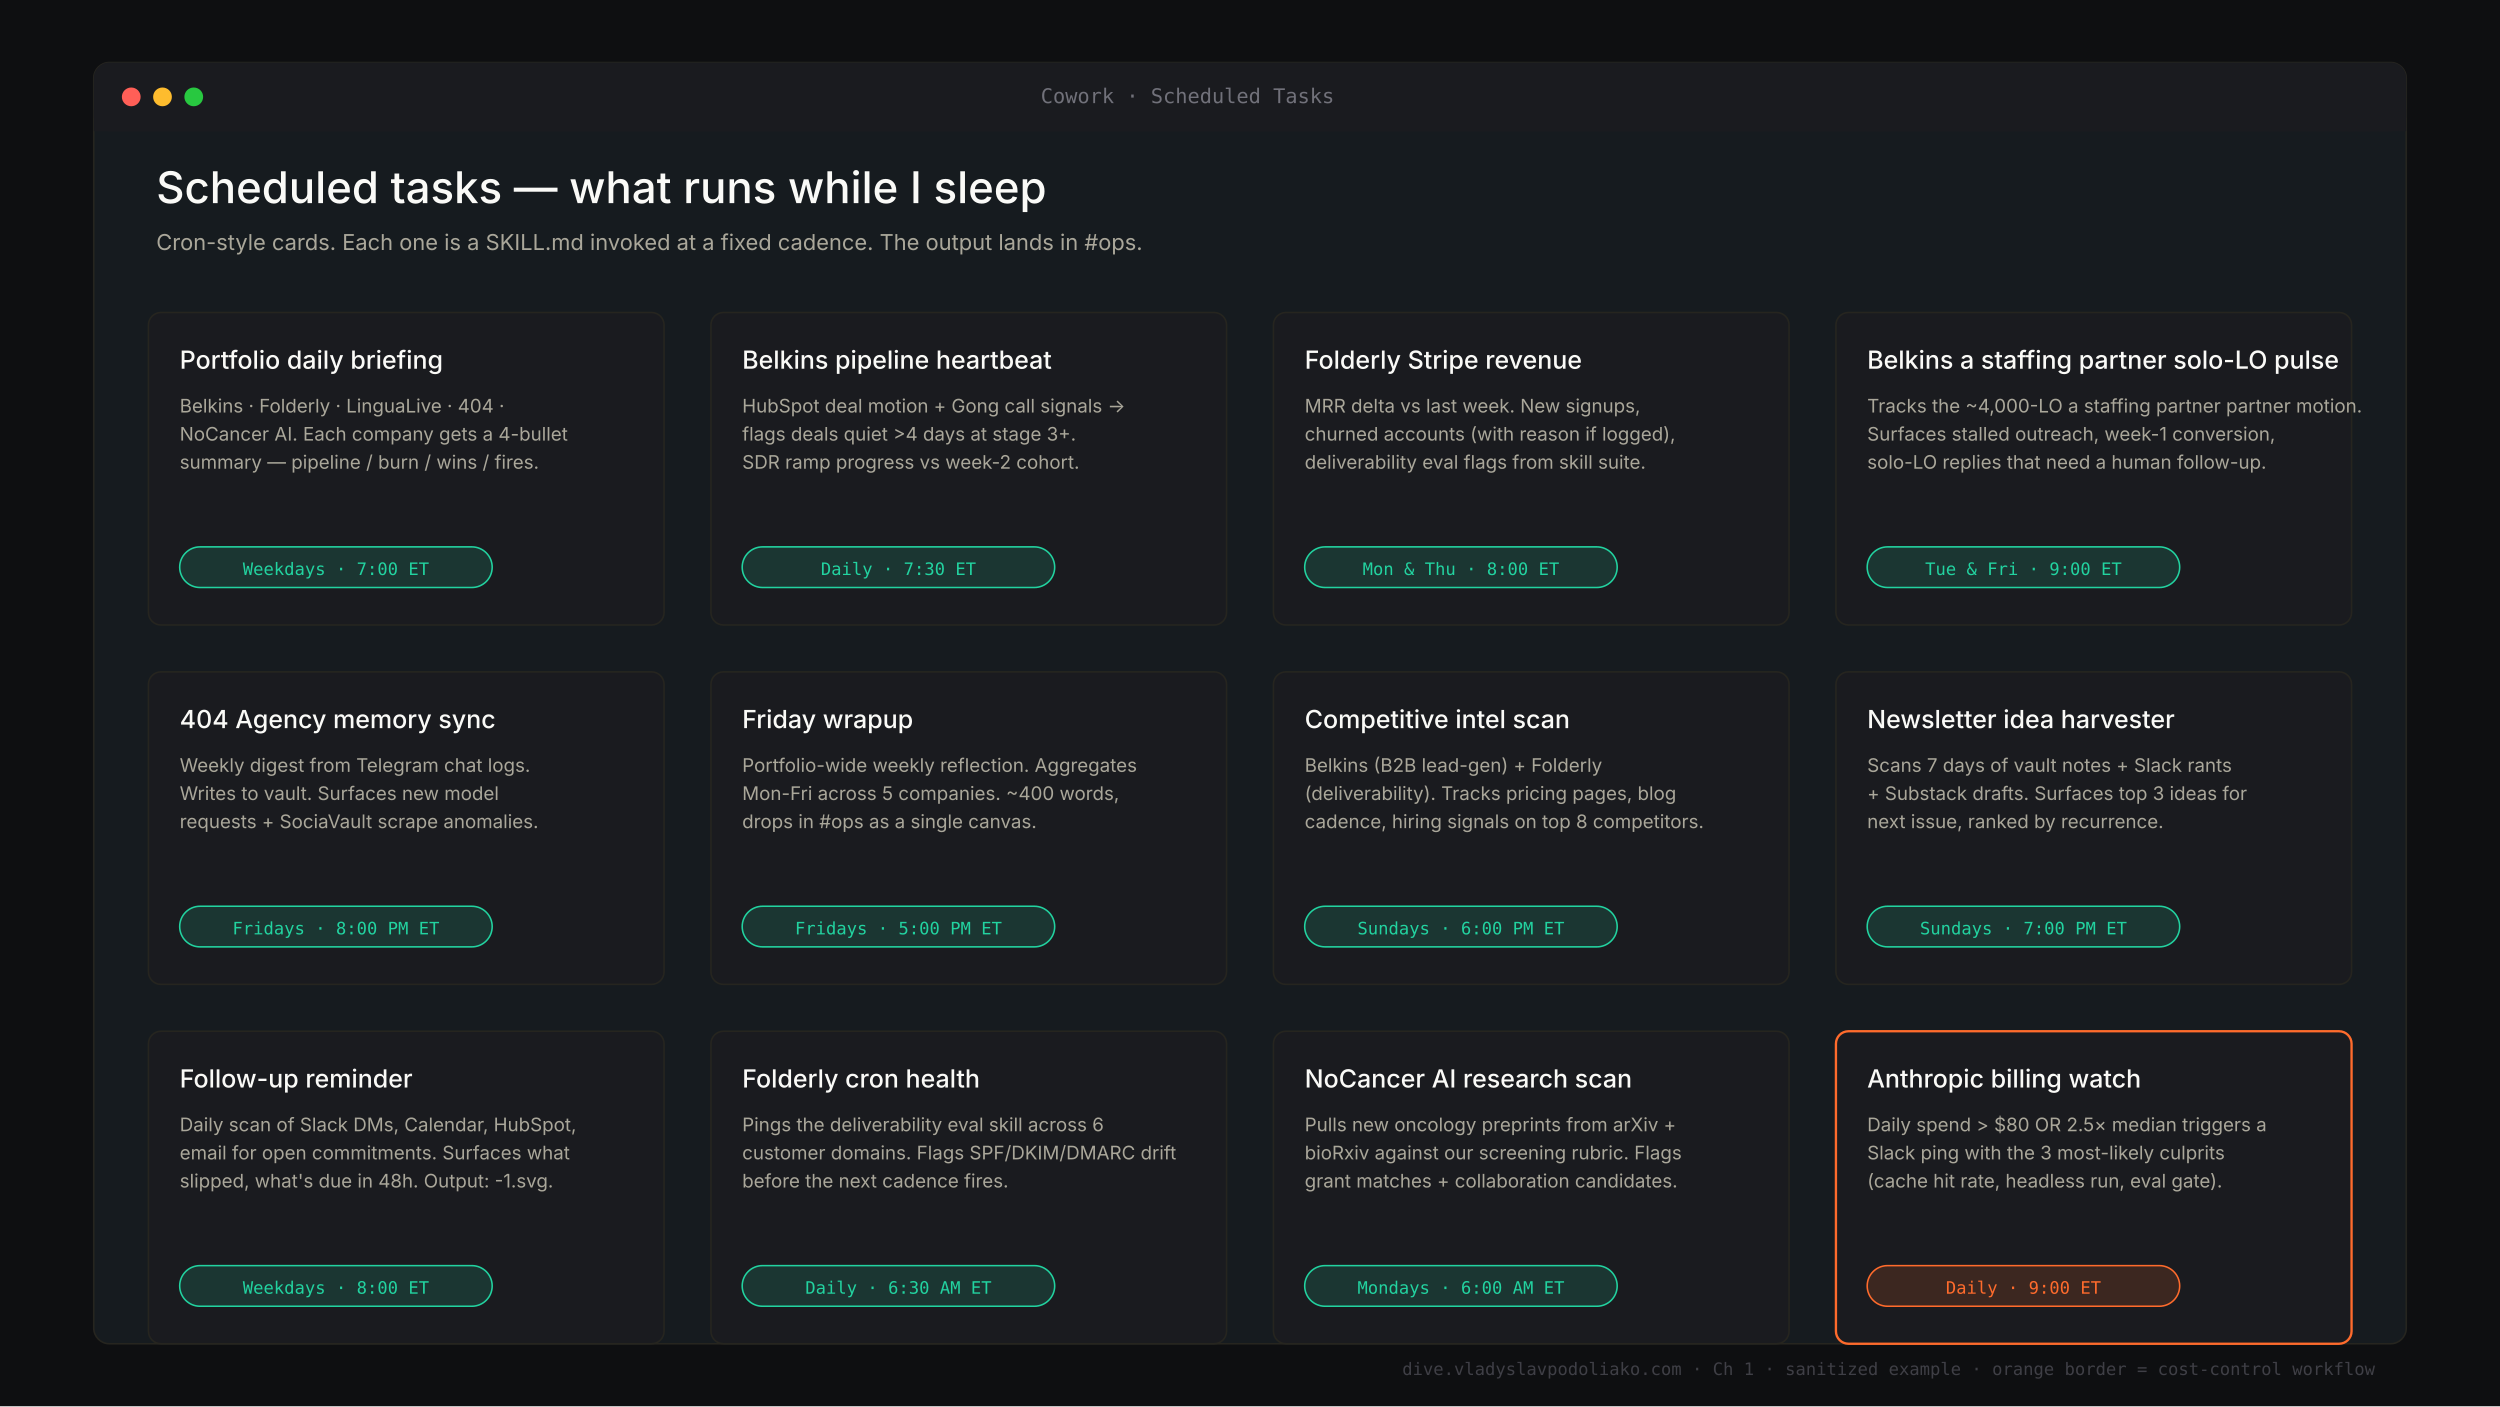
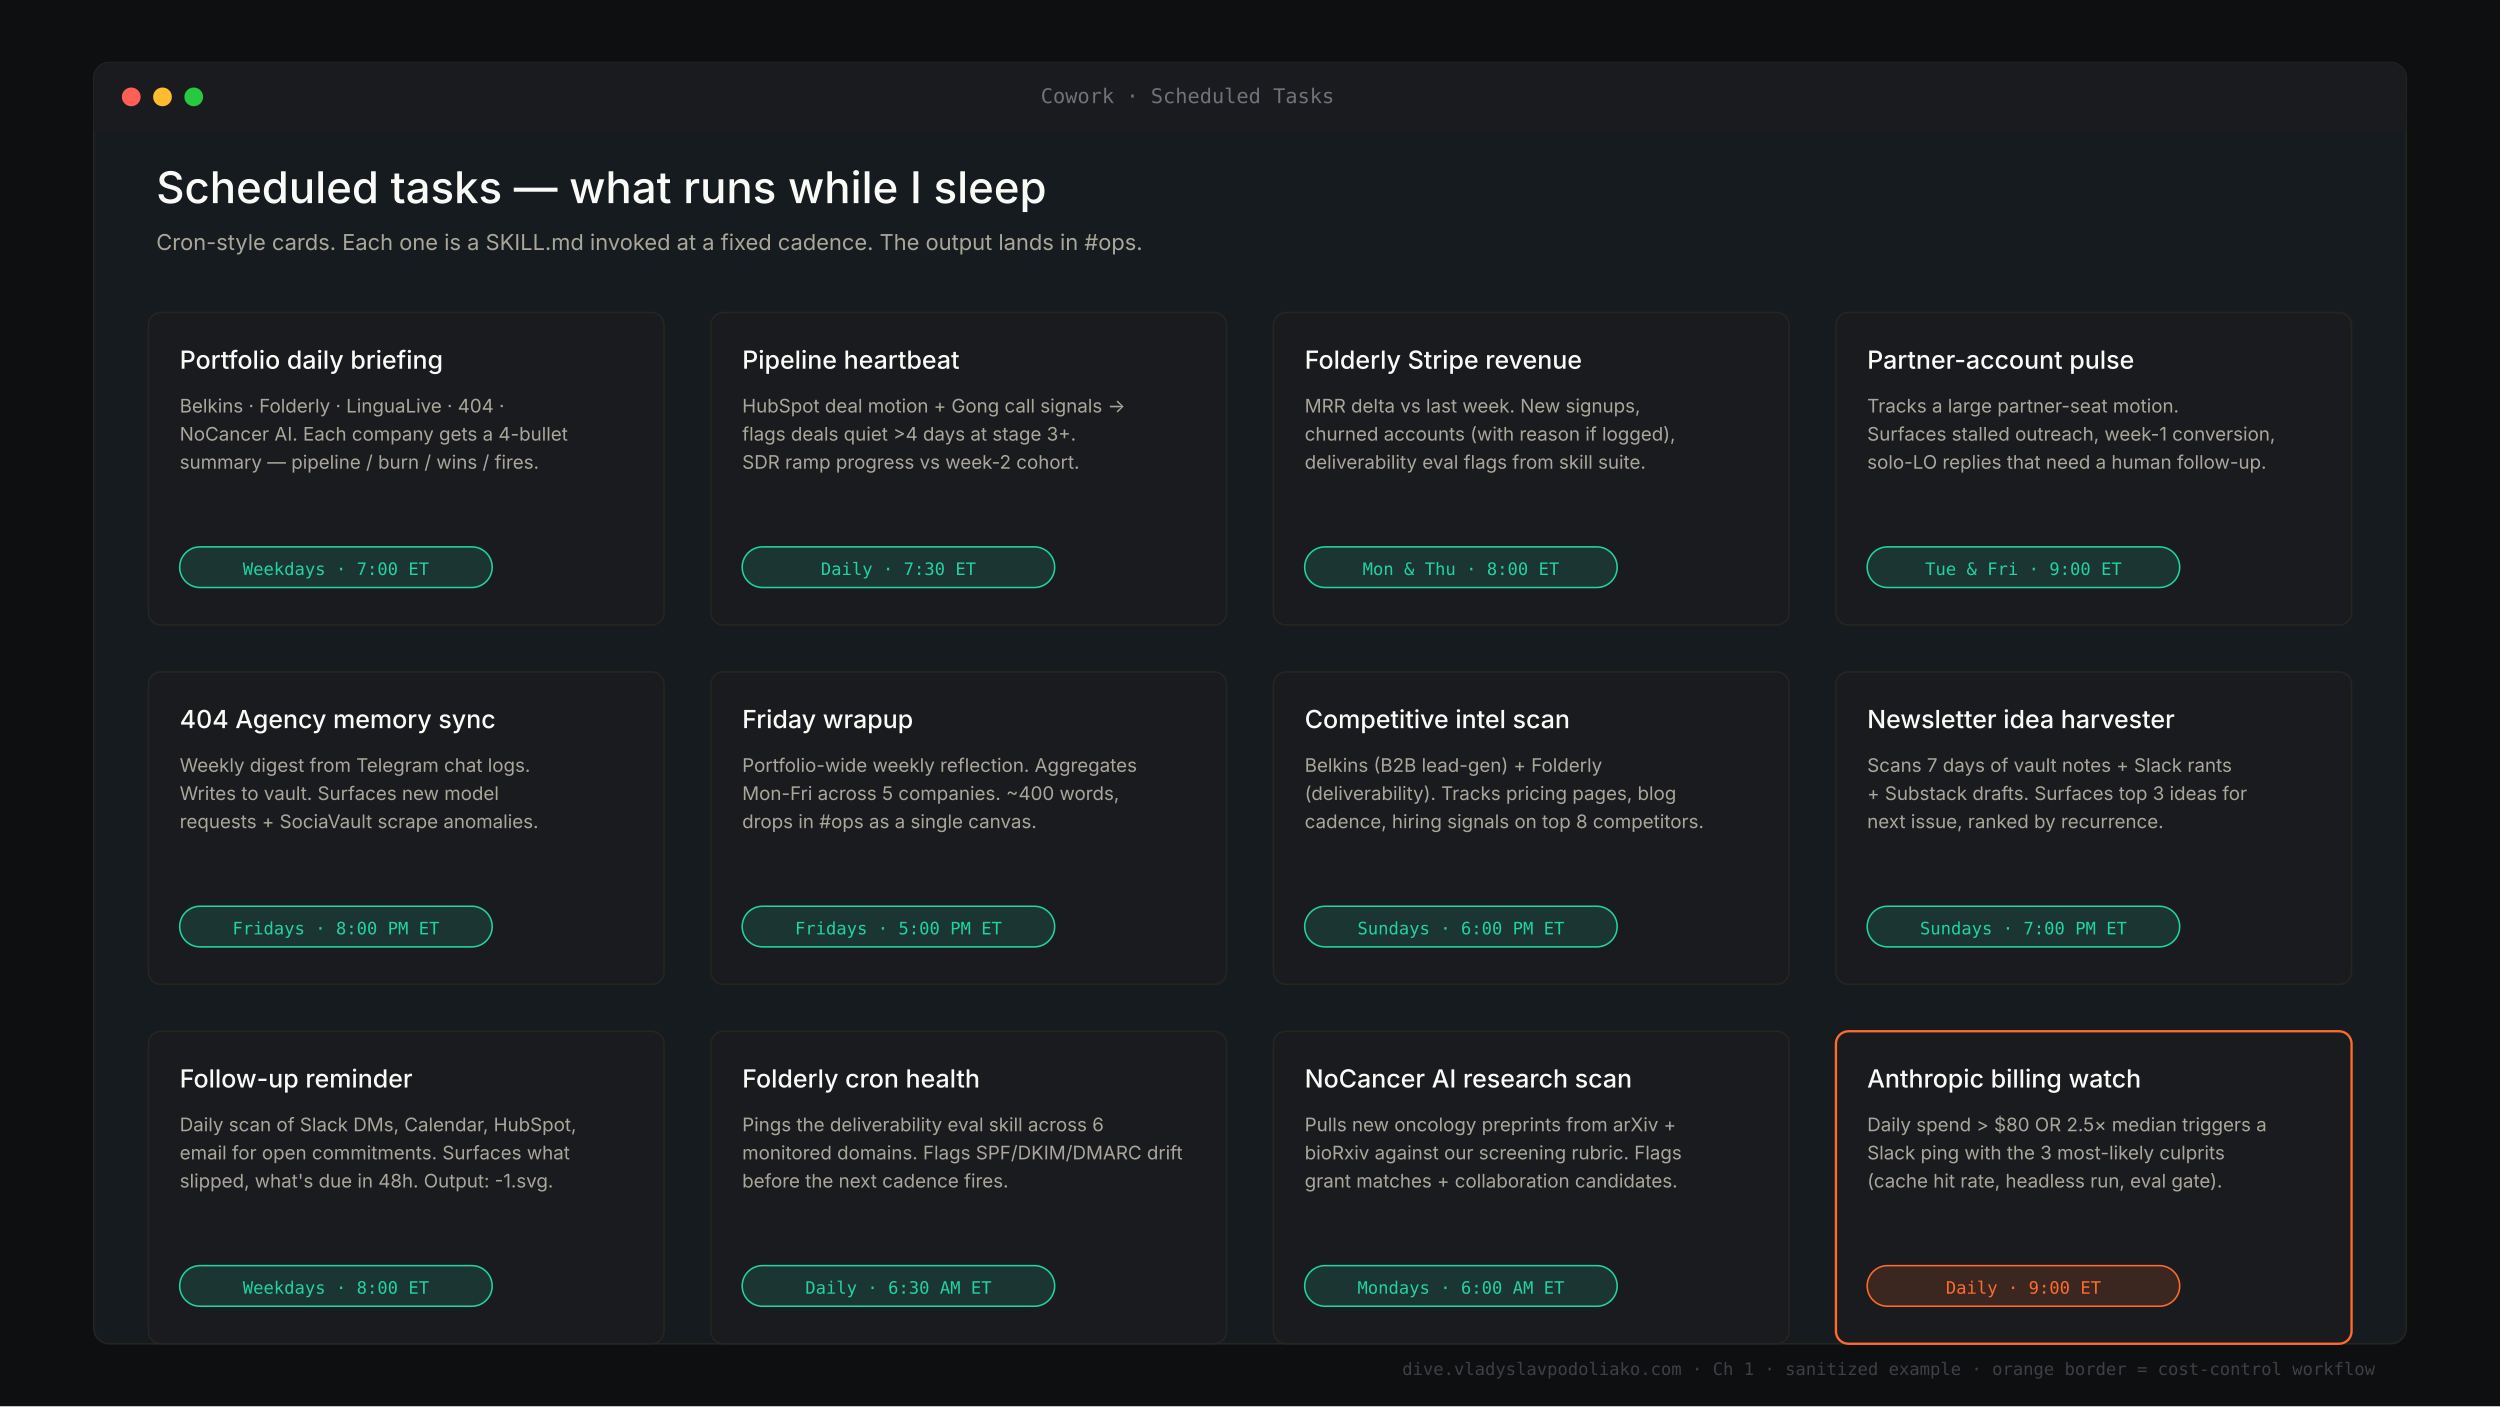
<svg xmlns="http://www.w3.org/2000/svg" viewBox="0 0 1600 900" width="1600" height="900" font-family="Inter, system-ui, sans-serif">
  <rect width="1600" height="900" fill="#0E0F11" />
  <rect x="60" y="40" width="1480" height="820" fill="#161B1F" stroke="#26251F" stroke-width="1" rx="10" />
  <rect x="60" y="40" width="1480" height="44" fill="#1A1B1F" rx="10" />
  <rect x="60" y="70" width="1480" height="14" fill="#1A1B1F" />
  <circle cx="84" cy="62" r="6" fill="#FF5F57" />
  <circle cx="104" cy="62" r="6" fill="#FEBC2E" />
  <circle cx="124" cy="62" r="6" fill="#28C840" />
  <text x="760" y="66" fill="#71717A" font-size="13" text-anchor="middle" font-family="JetBrains Mono, monospace">Cowork · Scheduled Tasks</text>
  <text x="100" y="130" fill="#FAFAF7" font-size="28" font-weight="500" font-family="Source Serif 4, Georgia, serif">Scheduled tasks — what runs while I sleep</text>
  <text x="100" y="160" fill="#AAA79A" font-size="14">Cron-style cards. Each one is a SKILL.md invoked at a fixed cadence. The output lands in #ops.</text>
  <g transform="translate(95, 200)">
    <g>
      <rect x="0" y="0" width="330" height="200" fill="#1A1B1F" stroke="#26251F" stroke-width="1" rx="8" />
      <text x="20" y="36" fill="#FAFAF7" font-size="16" font-weight="500">Portfolio daily briefing</text>
      <text x="20" y="64" fill="#AAA79A" font-size="12">Belkins · Folderly · LinguaLive · 404 ·</text>
      <text x="20" y="82" fill="#AAA79A" font-size="12">NoCancer AI. Each company gets a 4-bullet</text>
      <text x="20" y="100" fill="#AAA79A" font-size="12">summary — pipeline / burn / wins / fires.</text>
      <rect x="20" y="150" width="200" height="26" rx="13" fill="#22D3A0" fill-opacity="0.15" stroke="#22D3A0" stroke-width="1" />
      <text x="120" y="168" fill="#22D3A0" font-size="11" text-anchor="middle" font-family="JetBrains Mono, monospace">Weekdays  ·  7:00 ET</text>
    </g>
    <g transform="translate(360, 0)">
      <rect x="0" y="0" width="330" height="200" fill="#1A1B1F" stroke="#26251F" stroke-width="1" rx="8" />
-       <text x="20" y="36" fill="#FAFAF7" font-size="16" font-weight="500">Belkins pipeline heartbeat</text>
+       <text x="20" y="36" fill="#FAFAF7" font-size="16" font-weight="500">Pipeline heartbeat</text>
      <text x="20" y="64" fill="#AAA79A" font-size="12">HubSpot deal motion + Gong call signals →</text>
      <text x="20" y="82" fill="#AAA79A" font-size="12">flags deals quiet &gt;4 days at stage 3+.</text>
      <text x="20" y="100" fill="#AAA79A" font-size="12">SDR ramp progress vs week-2 cohort.</text>
      <rect x="20" y="150" width="200" height="26" rx="13" fill="#22D3A0" fill-opacity="0.15" stroke="#22D3A0" stroke-width="1" />
      <text x="120" y="168" fill="#22D3A0" font-size="11" text-anchor="middle" font-family="JetBrains Mono, monospace">Daily  ·  7:30 ET</text>
    </g>
    <g transform="translate(720, 0)">
      <rect x="0" y="0" width="330" height="200" fill="#1A1B1F" stroke="#26251F" stroke-width="1" rx="8" />
      <text x="20" y="36" fill="#FAFAF7" font-size="16" font-weight="500">Folderly Stripe revenue</text>
      <text x="20" y="64" fill="#AAA79A" font-size="12">MRR delta vs last week. New signups,</text>
      <text x="20" y="82" fill="#AAA79A" font-size="12">churned accounts (with reason if logged),</text>
      <text x="20" y="100" fill="#AAA79A" font-size="12">deliverability eval flags from skill suite.</text>
      <rect x="20" y="150" width="200" height="26" rx="13" fill="#22D3A0" fill-opacity="0.15" stroke="#22D3A0" stroke-width="1" />
      <text x="120" y="168" fill="#22D3A0" font-size="11" text-anchor="middle" font-family="JetBrains Mono, monospace">Mon &amp; Thu  ·  8:00 ET</text>
    </g>
    <g transform="translate(1080, 0)">
      <rect x="0" y="0" width="330" height="200" fill="#1A1B1F" stroke="#26251F" stroke-width="1" rx="8" />
-       <text x="20" y="36" fill="#FAFAF7" font-size="16" font-weight="500">Belkins a staffing partner solo-LO pulse</text>
-       <text x="20" y="64" fill="#AAA79A" font-size="12">Tracks the ~4,000-LO a staffing partner partner motion.</text>
+       <text x="20" y="36" fill="#FAFAF7" font-size="16" font-weight="500">Partner-account pulse</text>
+       <text x="20" y="64" fill="#AAA79A" font-size="12">Tracks a large partner-seat motion.</text>
      <text x="20" y="82" fill="#AAA79A" font-size="12">Surfaces stalled outreach, week-1 conversion,</text>
      <text x="20" y="100" fill="#AAA79A" font-size="12">solo-LO replies that need a human follow-up.</text>
      <rect x="20" y="150" width="200" height="26" rx="13" fill="#22D3A0" fill-opacity="0.15" stroke="#22D3A0" stroke-width="1" />
      <text x="120" y="168" fill="#22D3A0" font-size="11" text-anchor="middle" font-family="JetBrains Mono, monospace">Tue &amp; Fri  ·  9:00 ET</text>
    </g>
    <g transform="translate(0, 230)">
      <rect x="0" y="0" width="330" height="200" fill="#1A1B1F" stroke="#26251F" stroke-width="1" rx="8" />
      <text x="20" y="36" fill="#FAFAF7" font-size="16" font-weight="500">404 Agency memory sync</text>
      <text x="20" y="64" fill="#AAA79A" font-size="12">Weekly digest from Telegram chat logs.</text>
      <text x="20" y="82" fill="#AAA79A" font-size="12">Writes to vault. Surfaces new model</text>
      <text x="20" y="100" fill="#AAA79A" font-size="12">requests + SociaVault scrape anomalies.</text>
      <rect x="20" y="150" width="200" height="26" rx="13" fill="#22D3A0" fill-opacity="0.15" stroke="#22D3A0" stroke-width="1" />
      <text x="120" y="168" fill="#22D3A0" font-size="11" text-anchor="middle" font-family="JetBrains Mono, monospace">Fridays  ·  8:00 PM ET</text>
    </g>
    <g transform="translate(360, 230)">
      <rect x="0" y="0" width="330" height="200" fill="#1A1B1F" stroke="#26251F" stroke-width="1" rx="8" />
      <text x="20" y="36" fill="#FAFAF7" font-size="16" font-weight="500">Friday wrapup</text>
      <text x="20" y="64" fill="#AAA79A" font-size="12">Portfolio-wide weekly reflection. Aggregates</text>
      <text x="20" y="82" fill="#AAA79A" font-size="12">Mon-Fri across 5 companies. ~400 words,</text>
      <text x="20" y="100" fill="#AAA79A" font-size="12">drops in #ops as a single canvas.</text>
      <rect x="20" y="150" width="200" height="26" rx="13" fill="#22D3A0" fill-opacity="0.15" stroke="#22D3A0" stroke-width="1" />
      <text x="120" y="168" fill="#22D3A0" font-size="11" text-anchor="middle" font-family="JetBrains Mono, monospace">Fridays  ·  5:00 PM ET</text>
    </g>
    <g transform="translate(720, 230)">
      <rect x="0" y="0" width="330" height="200" fill="#1A1B1F" stroke="#26251F" stroke-width="1" rx="8" />
      <text x="20" y="36" fill="#FAFAF7" font-size="16" font-weight="500">Competitive intel scan</text>
      <text x="20" y="64" fill="#AAA79A" font-size="12">Belkins (B2B lead-gen) + Folderly</text>
      <text x="20" y="82" fill="#AAA79A" font-size="12">(deliverability). Tracks pricing pages, blog</text>
      <text x="20" y="100" fill="#AAA79A" font-size="12">cadence, hiring signals on top 8 competitors.</text>
      <rect x="20" y="150" width="200" height="26" rx="13" fill="#22D3A0" fill-opacity="0.15" stroke="#22D3A0" stroke-width="1" />
      <text x="120" y="168" fill="#22D3A0" font-size="11" text-anchor="middle" font-family="JetBrains Mono, monospace">Sundays  ·  6:00 PM ET</text>
    </g>
    <g transform="translate(1080, 230)">
      <rect x="0" y="0" width="330" height="200" fill="#1A1B1F" stroke="#26251F" stroke-width="1" rx="8" />
      <text x="20" y="36" fill="#FAFAF7" font-size="16" font-weight="500">Newsletter idea harvester</text>
      <text x="20" y="64" fill="#AAA79A" font-size="12">Scans 7 days of vault notes + Slack rants</text>
      <text x="20" y="82" fill="#AAA79A" font-size="12">+ Substack drafts. Surfaces top 3 ideas for</text>
      <text x="20" y="100" fill="#AAA79A" font-size="12">next issue, ranked by recurrence.</text>
      <rect x="20" y="150" width="200" height="26" rx="13" fill="#22D3A0" fill-opacity="0.15" stroke="#22D3A0" stroke-width="1" />
      <text x="120" y="168" fill="#22D3A0" font-size="11" text-anchor="middle" font-family="JetBrains Mono, monospace">Sundays  ·  7:00 PM ET</text>
    </g>
    <g transform="translate(0, 460)">
      <rect x="0" y="0" width="330" height="200" fill="#1A1B1F" stroke="#26251F" stroke-width="1" rx="8" />
      <text x="20" y="36" fill="#FAFAF7" font-size="16" font-weight="500">Follow-up reminder</text>
      <text x="20" y="64" fill="#AAA79A" font-size="12">Daily scan of Slack DMs, Calendar, HubSpot,</text>
      <text x="20" y="82" fill="#AAA79A" font-size="12">email for open commitments. Surfaces what</text>
      <text x="20" y="100" fill="#AAA79A" font-size="12">slipped, what's due in 48h. Output: -1.svg.</text>
      <rect x="20" y="150" width="200" height="26" rx="13" fill="#22D3A0" fill-opacity="0.15" stroke="#22D3A0" stroke-width="1" />
      <text x="120" y="168" fill="#22D3A0" font-size="11" text-anchor="middle" font-family="JetBrains Mono, monospace">Weekdays  ·  8:00 ET</text>
    </g>
    <g transform="translate(360, 460)">
      <rect x="0" y="0" width="330" height="200" fill="#1A1B1F" stroke="#26251F" stroke-width="1" rx="8" />
      <text x="20" y="36" fill="#FAFAF7" font-size="16" font-weight="500">Folderly cron health</text>
      <text x="20" y="64" fill="#AAA79A" font-size="12">Pings the deliverability eval skill across 6</text>
-       <text x="20" y="82" fill="#AAA79A" font-size="12">customer domains. Flags SPF/DKIM/DMARC drift</text>
+       <text x="20" y="82" fill="#AAA79A" font-size="12">monitored domains. Flags SPF/DKIM/DMARC drift</text>
      <text x="20" y="100" fill="#AAA79A" font-size="12">before the next cadence fires.</text>
      <rect x="20" y="150" width="200" height="26" rx="13" fill="#22D3A0" fill-opacity="0.15" stroke="#22D3A0" stroke-width="1" />
      <text x="120" y="168" fill="#22D3A0" font-size="11" text-anchor="middle" font-family="JetBrains Mono, monospace">Daily  ·  6:30 AM ET</text>
    </g>
    <g transform="translate(720, 460)">
      <rect x="0" y="0" width="330" height="200" fill="#1A1B1F" stroke="#26251F" stroke-width="1" rx="8" />
      <text x="20" y="36" fill="#FAFAF7" font-size="16" font-weight="500">NoCancer AI research scan</text>
      <text x="20" y="64" fill="#AAA79A" font-size="12">Pulls new oncology preprints from arXiv +</text>
      <text x="20" y="82" fill="#AAA79A" font-size="12">bioRxiv against our screening rubric. Flags</text>
      <text x="20" y="100" fill="#AAA79A" font-size="12">grant matches + collaboration candidates.</text>
      <rect x="20" y="150" width="200" height="26" rx="13" fill="#22D3A0" fill-opacity="0.15" stroke="#22D3A0" stroke-width="1" />
      <text x="120" y="168" fill="#22D3A0" font-size="11" text-anchor="middle" font-family="JetBrains Mono, monospace">Mondays  ·  6:00 AM ET</text>
    </g>
    <g transform="translate(1080, 460)">
      <rect x="0" y="0" width="330" height="200" fill="#1A1B1F" stroke="#FF6B2C" stroke-width="1.5" rx="8" />
      <text x="20" y="36" fill="#FAFAF7" font-size="16" font-weight="500">Anthropic billing watch</text>
      <text x="20" y="64" fill="#AAA79A" font-size="12">Daily spend &gt; $80 OR 2.5× median triggers a</text>
      <text x="20" y="82" fill="#AAA79A" font-size="12">Slack ping with the 3 most-likely culprits</text>
      <text x="20" y="100" fill="#AAA79A" font-size="12">(cache hit rate, headless run, eval gate).</text>
      <rect x="20" y="150" width="200" height="26" rx="13" fill="#FF6B2C" fill-opacity="0.15" stroke="#FF6B2C" stroke-width="1" />
      <text x="120" y="168" fill="#FF6B2C" font-size="11" text-anchor="middle" font-family="JetBrains Mono, monospace">Daily  ·  9:00 ET</text>
    </g>
  </g>
  <text x="1520" y="880" fill="#3F3F46" font-size="11" text-anchor="end" font-family="JetBrains Mono, monospace">dive.vladyslavpodoliako.com · Ch 1 · sanitized example · orange border = cost-control workflow</text>
</svg>
